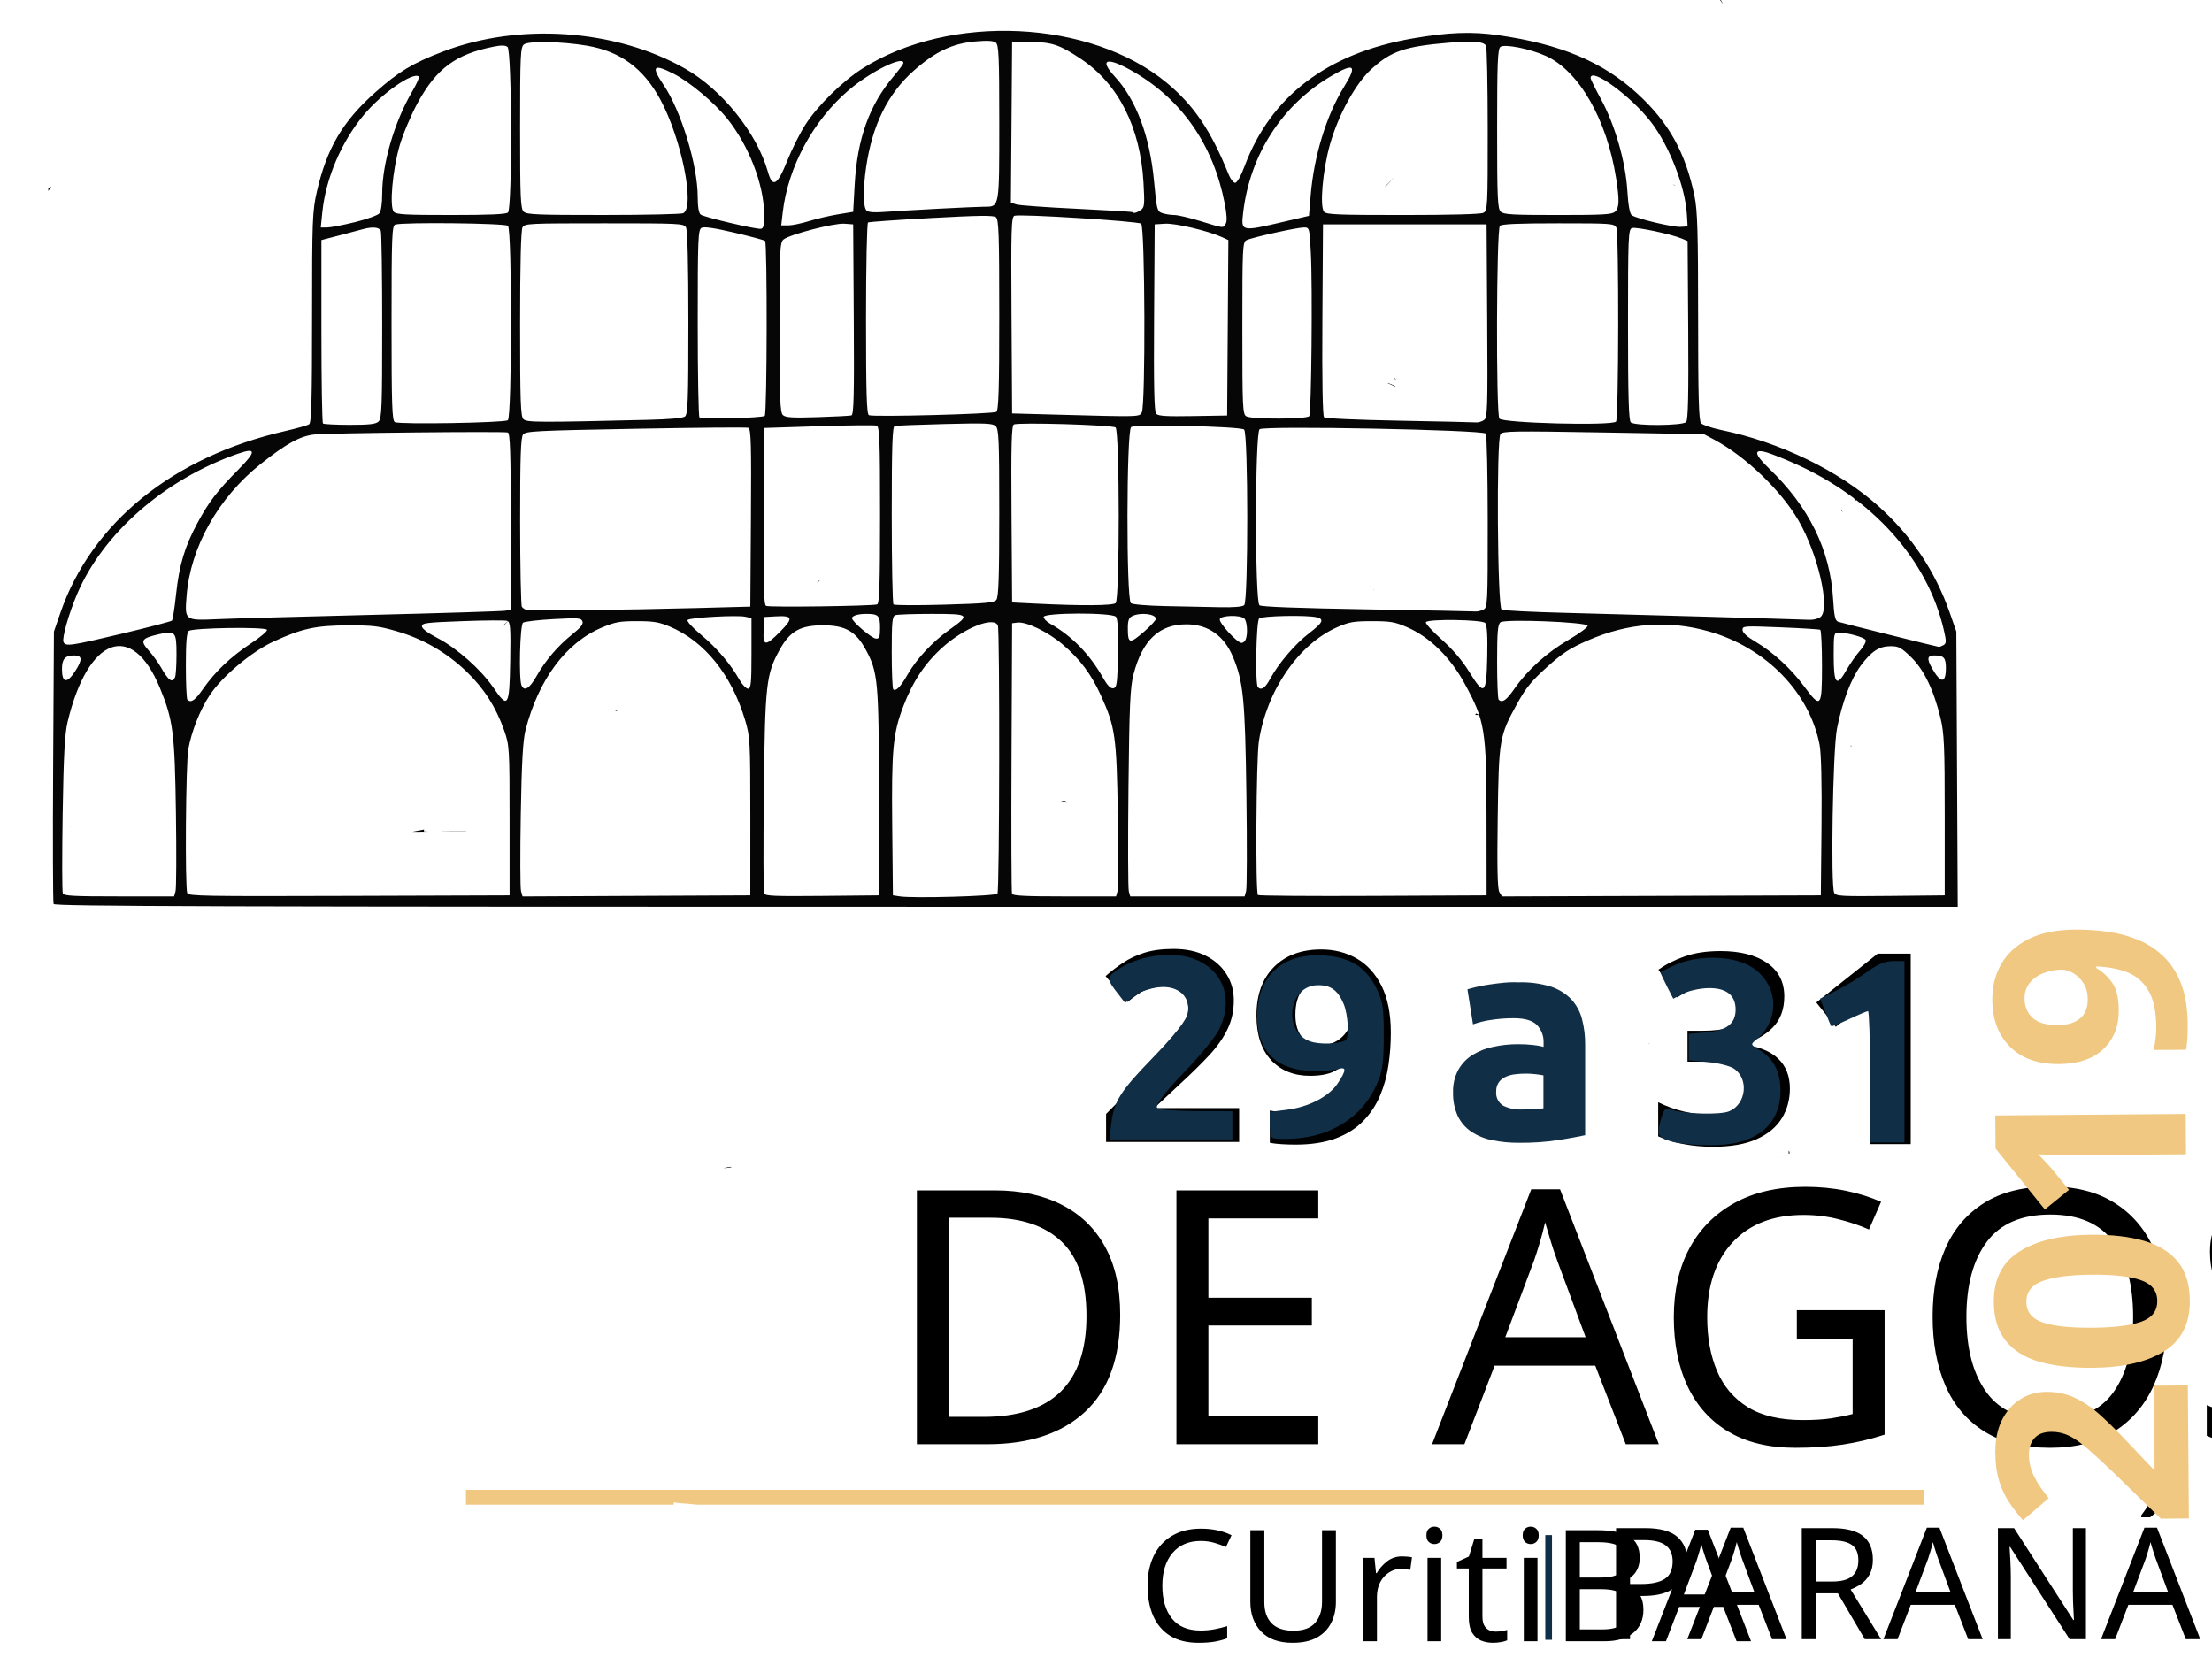
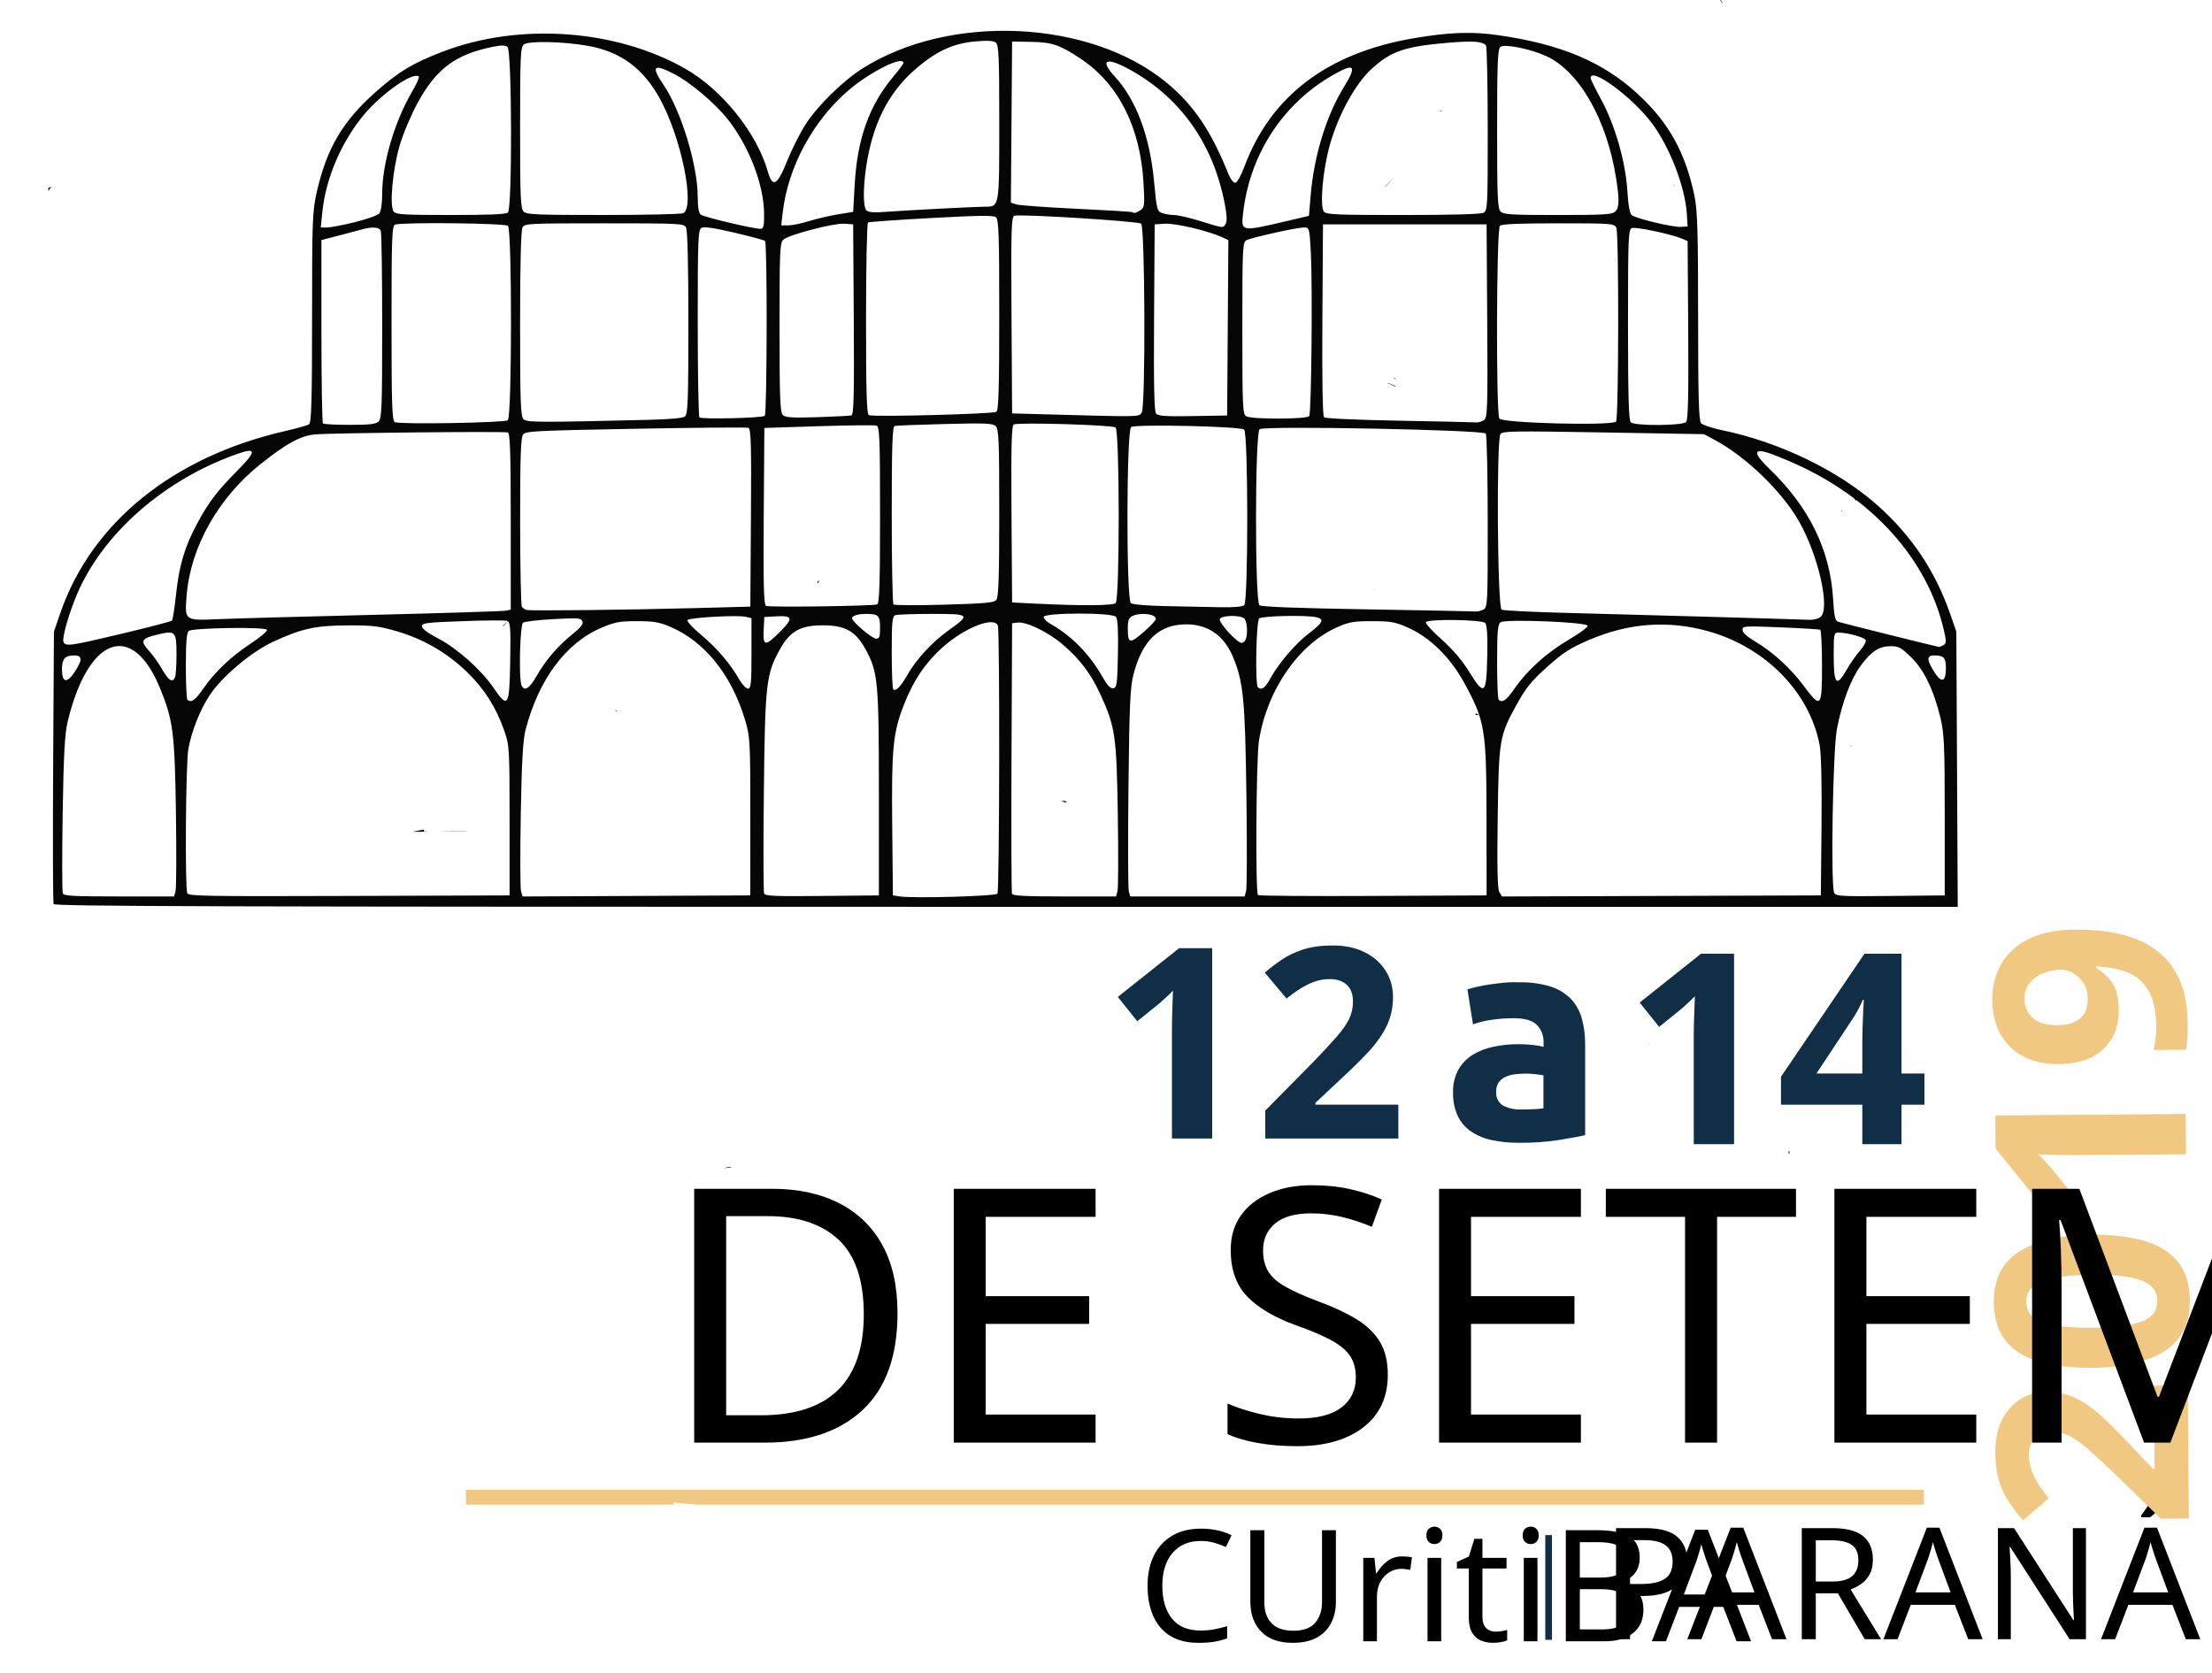
<svg xmlns="http://www.w3.org/2000/svg" id="Layer_1" data-name="Layer 1" viewBox="0 0 530.9 401.46" version="1.1">
  <defs id="defs4">
    <style id="style2">.cls-1{opacity:0.5;}.cls-2{fill:#cfd1d2;}.cls-3{fill:#e5e6e6;}.cls-4{fill:#f0c881;}.cls-5{fill:#102e46;}</style>
  </defs>
  <path class="cls-5" d="m 364.42,235.79 a 24.15,24.15 0 0 1 7.7,1 12,12 0 0 1 4.93,3 11.08,11.08 0 0 1 2.63,4.76 23.47,23.47 0 0 1 0.77,6.23 v 21.7 q -2.24,0.49 -6.23,1.15 a 59.92,59.92 0 0 1 -9.66,0.67 30.62,30.62 0 0 1 -6.47,-0.63 14,14 0 0 1 -5,-2.06 9.44,9.44 0 0 1 -3.22,-3.75 12.92,12.92 0 0 1 -1.12,-5.67 10.74,10.74 0 0 1 1.29,-5.46 10,10 0 0 1 3.46,-3.57 15.68,15.68 0 0 1 5,-1.92 27.93,27.93 0 0 1 5.81,-0.6 33.09,33.09 0 0 1 3.6,0.18 16.16,16.16 0 0 1 2.56,0.46 v -1 a 5.77,5.77 0 0 0 -1.61,-4.27 q -1.61,-1.61 -5.6,-1.61 a 35.75,35.75 0 0 0 -5.25,0.39 22.58,22.58 0 0 0 -4.48,1.08 l -1.33,-8.4 q 0.91,-0.28 2.28,-0.6 1.37,-0.32 3,-0.56 1.61,-0.24 3.4,-0.42 1.79,-0.18 3.54,-0.1 z m 0.84,30.52 q 1.54,0 2.94,-0.07 a 20.08,20.08 0 0 0 2.24,-0.21 v -7.91 q -0.63,-0.14 -1.89,-0.28 a 21.18,21.18 0 0 0 -2.31,-0.14 20.75,20.75 0 0 0 -2.77,0.18 7.23,7.23 0 0 0 -2.27,0.67 3.9,3.9 0 0 0 -1.54,1.33 3.7,3.7 0 0 0 -0.56,2.1 3.58,3.58 0 0 0 1.65,3.4 9.09,9.09 0 0 0 4.51,0.93 z" id="path30" style="fill:#102e46" />
  <path class="cls-5" d="m 370.881,368.472 h 1.61 v 25.14 h -1.61 z" id="path64" style="fill:#102e46" />
  <path id="rect98" style="fill:#f0c881;stroke-width:0.96" d="m 111.83,357.609 v 3.561 h 49.809 c 0.032,-0.145 0.052,-0.273 0.088,-0.424 0.017,-0.069 0.06,-0.104 0.121,-0.117 0.182,-0.04 0.518,0.116 0.73,0.129 1.654,0.101 3.143,0.251 4.711,0.412 H 461.75 v -3.561 z" />
  <flowRoot xml:space="preserve" id="flowRoot40" style="fill:black;fill-opacity:1;stroke:none;font-family:'Ostrich Sans';font-style:normal;font-weight:bold;font-size:64px;line-height:1.25;letter-spacing:0px;word-spacing:0px;-inkscape-font-specification:'Ostrich Sans Bold';font-stretch:normal;font-variant:normal">
    <flowRegion id="flowRegion42">
      <rect id="rect44" width="394.37" height="80.683" x="67.38" y="276.927" />
    </flowRegion>
    <flowPara id="flowPara46" />
  </flowRoot>
  <text xml:space="preserve" style="font-style:normal;font-variant:normal;font-weight:bold;font-stretch:normal;font-size:64px;line-height:1.25;font-family:'DejaVu Sans Mono';-inkscape-font-specification:'DejaVu Sans Mono Bold';letter-spacing:0px;word-spacing:0px;fill:#000000;fill-opacity:1;stroke:none" x="174.11" y="152.678" id="text3744">
    <tspan id="tspan3742" x="174.11" y="209.303" />
  </text>
  <path id="path102" style="fill:#000000;stroke-width:1.962" d="m 188.398,-62.484 c -1.574,0.384 -3.145,0.782 -4.715,1.191 2.471,-0.348 1.987,-0.374 3.561,-0.395 0.039,-0.019 0.076,-0.03 0.115,-0.049 -0.043,-0.009 -0.05,-0.034 -0.006,-0.092 0.193,-0.224 0.535,-0.239 0.867,-0.268 0.12,-0.043 0.239,-0.075 0.357,-0.111 -0.057,-0.093 -0.121,-0.185 -0.18,-0.277 z m 4.33,0.488 c 0.086,0.048 0.178,0.091 0.258,0.145 0.422,-0.025 0.843,-0.047 1.266,-0.072 -0.507,-0.031 -1.015,-0.055 -1.523,-0.072 z m 154.32,28.012 c -0.18,0.01 -0.36,0.024 -0.541,0.033 0.196,0.038 0.39,0.078 0.586,0.117 -0.015,-0.05 -0.03,-0.1 -0.045,-0.15 z m 64.932,21.686 c -0.079,0.168 -0.142,0.295 -0.217,0.451 0.416,0.019 0.85,0.105 1.297,0.256 -0.228,-0.23 -0.424,-0.408 -0.549,-0.471 -0.157,-0.079 -0.347,-0.157 -0.531,-0.236 z m -0.121,10.934 c 0.58,0.786 1.146,1.587 1.713,2.387 -0.168,-0.346 -0.349,-0.684 -0.545,-1.016 -0.427,-0.348 -0.711,-0.724 -0.768,-1.127 -0.045,-0.06 -0.087,-0.123 -0.133,-0.182 -0.09,-0.02 -0.178,-0.04 -0.268,-0.062 z M 17.877,5.195 c -0.239,0.2 -0.486,0.398 -0.721,0.6 0.246,-0.195 0.487,-0.394 0.721,-0.6 z M 330.146,15.783 c -0.074,0.019 -0.149,0.034 -0.223,0.055 0.003,0.013 0.005,0.026 0.008,0.039 0.102,-0.012 0.204,-0.03 0.307,-0.039 -0.033,-0.019 -0.061,-0.036 -0.092,-0.055 z m 15.996,10.744 c -0.195,0.013 -0.389,0.026 -0.584,0.039 0.048,0.04 0.092,0.085 0.137,0.129 0.149,-0.056 0.291,-0.114 0.447,-0.168 z M 334.611,42.531 c -0.462,0.479 -1.444,1.496 -2.113,2.191 -0.004,0.043 -0.004,0.082 -0.008,0.125 0.694,-0.758 1.52,-1.661 2.121,-2.316 z m 66.893,1.707 c 0.115,0.081 0.228,0.166 0.344,0.246 0.057,0.014 0.207,0.049 0.264,0.062 -0.203,-0.103 -0.407,-0.204 -0.607,-0.309 z M 12.314,44.799 c -0.251,0.105 -0.489,0.225 -0.721,0.352 -0.003,0.228 0.008,0.458 0.014,0.688 0.223,-0.362 0.456,-0.714 0.707,-1.039 z M 334.625,90.711 c -0.035,0.024 -0.069,0.05 -0.104,0.074 0.184,0.11 0.31,0.185 0.475,0.283 -0.002,-0.035 0.001,-0.075 -0.002,-0.111 -0.12,-0.079 -0.244,-0.162 -0.369,-0.246 z m -1.479,1.217 c -0.021,0.02 -0.042,0.041 -0.062,0.061 0.231,0.105 -0.099,-0.043 1.707,0.771 0.025,-0.033 0.055,-0.073 0.08,-0.105 -0.452,-0.178 -1.124,-0.471 -1.725,-0.727 z M 445.543,118.529 c -0.196,0.35 -0.418,0.659 -0.66,0.928 0.205,0.263 0.413,0.523 0.627,0.779 z m -3.584,3.947 -0.002,0.148 c 0.121,0.094 0.246,0.185 0.365,0.281 -0.121,-0.143 -0.245,-0.285 -0.363,-0.43 z m -442.965,2.697 -0.336,0.012 c -0.055,0.651 -0.11,1.302 -0.156,1.953 0.25,-0.631 0.391,-1.294 0.492,-1.965 z m 197.697,14.096 c -0.014,0.001 -0.029,0.003 -0.043,0.004 -0.023,0.047 -0.047,0.094 -0.07,0.141 0.034,8.3e-4 0.066,0.006 0.1,0.008 0.004,-0.051 0.009,-0.102 0.014,-0.152 z m -0.014,0.152 c -0.001,0.012 -0.003,0.025 -0.004,0.037 0.008,-0.011 0.015,-0.024 0.023,-0.035 -0.007,-3.9e-4 -0.013,-0.002 -0.019,-0.002 z m -0.1,-0.008 c -0.009,-2.1e-4 -0.017,-0.002 -0.025,-0.002 -0.095,-0.002 -0.156,0.024 -0.213,0.055 -0.051,0.075 -0.099,0.152 -0.15,0.227 -0.01,0.102 0.018,0.234 0.062,0.377 0.008,-0.011 0.015,-0.024 0.023,-0.035 0.101,-0.207 0.201,-0.415 0.303,-0.621 z M 17.109,141.346 c -0.211,0.293 -0.424,0.584 -0.602,0.895 -0.027,0.047 -0.016,0.086 0.01,0.121 l 0.555,-0.609 c 0.017,-0.144 0.027,-0.272 0.039,-0.406 z m 312.58,0.191 c -0.035,0.044 -0.071,0.087 -0.105,0.131 0.051,-0.024 0.102,-0.047 0.152,-0.07 -0.017,-0.019 -0.03,-0.041 -0.047,-0.06 z m -207.67,7.459 c -0.026,5.3e-4 -0.023,-8e-5 -0.049,0.002 -0.448,0.411 -0.891,0.828 -1.33,1.25 0.052,-0.006 0.121,-0.012 0.174,-0.018 0.166,-0.166 0.482,-0.477 1.205,-1.234 z m -124.852,8.641 c -0.276,0.014 -0.352,0.206 -0.35,0.465 0.139,-0.08 0.289,-0.14 0.445,-0.178 -0.004,-0.092 -0.005,-0.188 -0.01,-0.279 -0.028,-0.002 -0.061,-0.009 -0.086,-0.008 z m -0.129,6.027 c -0.013,0.289 -0.014,0.577 0.041,0.861 0.024,0.124 0.177,0.173 0.312,0.234 -0.104,-0.357 -0.221,-0.725 -0.354,-1.096 z m 366.922,2.857 c -0.096,0.141 -0.2,0.277 -0.322,0.402 0.109,0.061 0.231,0.128 0.344,0.189 -0.008,-0.197 -0.019,-0.395 -0.021,-0.592 z m -216.295,3.92 c 0.044,0.072 0.08,0.143 0.113,0.215 0.153,0.02 0.321,0.038 0.473,0.059 -0.201,-0.097 -0.387,-0.178 -0.586,-0.273 z m 206.592,0.807 c -0.065,0.114 -0.131,0.228 -0.197,0.342 0.331,0.012 0.707,0.026 0.992,0.037 -0.265,-0.127 -0.53,-0.253 -0.795,-0.379 z m 90.098,7.717 c -0.045,0.005 -0.079,0.006 -0.125,0.012 -0.216,0.023 -0.092,0.095 0.121,0.18 z m -189.721,13.279 c 0.139,0.053 0.269,0.094 0.402,0.141 0.127,0.04 0.252,0.087 0.379,0.129 0.224,0.068 0.441,0.126 0.646,0.166 -0.08,-0.118 -0.187,-0.251 -0.35,-0.418 l -0.783,-0.012 c -0.147,-0.002 -0.179,-0.006 -0.295,-0.006 z m 13.197,2.512 c -0.03,0.009 -0.062,0.014 -0.092,0.023 0.051,0.013 0.08,0.028 0.127,0.041 -0.012,-0.021 -0.023,-0.043 -0.035,-0.064 z M 17.008,198.467 c -0.001,0.018 -0.005,0.037 -0.006,0.055 0.03,0.023 0.061,0.043 0.088,0.061 -0.027,-0.039 -0.055,-0.077 -0.082,-0.115 z m 84.77,0.646 c -0.948,0.162 -1.894,0.346 -2.838,0.541 1.196,-0.012 2.421,-0.018 3.629,-0.027 -0.007,-0.015 -0.019,-0.023 -0.025,-0.039 -0.268,-0.005 -0.536,-0.024 -0.805,-0.018 0.019,-0.151 0.024,-0.305 0.039,-0.457 z m 9.992,0.422 c -1.837,-0.011 -3.677,0.019 -5.514,0.039 -0.049,0.008 -0.096,0.013 -0.145,0.021 -0.037,0.003 -0.074,1.9e-4 -0.111,0.004 1.968,-0.011 3.944,-0.021 5.947,-0.025 -0.059,-0.012 -0.119,-0.028 -0.178,-0.039 z m 284.07,50.961 c -0.045,0.015 -0.09,0.032 -0.135,0.047 0.058,0.022 0.119,0.044 0.178,0.066 -0.015,-0.038 -0.028,-0.075 -0.043,-0.113 z m 33.549,25.695 c -0.025,0.025 -0.044,0.053 -0.07,0.078 -0.007,0.165 -0.015,0.33 -0.025,0.502 -0.003,0.049 -0.01,0.084 -0.014,0.131 0.091,-0.036 0.178,-0.072 0.268,-0.107 -0.051,-0.202 -0.102,-0.403 -0.158,-0.604 z M 426.5,277.836 c 0.005,0.027 0.01,0.053 0.014,0.078 0.018,-0.006 0.034,-0.013 0.053,-0.019 -0.023,-0.021 -0.044,-0.037 -0.066,-0.059 z m -251.275,2.242 c -0.558,0.106 -0.988,0.188 -1.596,0.307 0.675,-0.013 1.351,-0.081 2.037,-0.258 -0.147,-0.014 -0.294,-0.034 -0.441,-0.049 z" />
  <text xml:space="preserve" style="font-style:normal;font-variant:normal;font-weight:normal;font-stretch:normal;font-size:64px;line-height:1.25;font-family:'Ostrich Sans';-inkscape-font-specification:'Ostrich Sans';letter-spacing:0px;word-spacing:0px;fill:#000000;fill-opacity:1;stroke:none;" x="24.766" y="372.191" id="text4136">
    <tspan id="tspan4134" x="24.766" y="428.816" />
  </text>
  <text xml:space="preserve" style="font-style:normal;font-variant:normal;font-weight:normal;font-stretch:normal;font-size:37.333px;line-height:1.25;font-family:'Ostrich Sans';-inkscape-font-specification:'Ostrich Sans';letter-spacing:0px;word-spacing:0px;fill:#000000;fill-opacity:1;stroke:none" x="273.139" y="393.955" id="text4195">
    <tspan id="tspan4193" x="273.139" y="393.955">CUritiBA</tspan>
  </text>
  <text xml:space="preserve" style="font-style:normal;font-variant:normal;font-weight:normal;font-stretch:normal;font-size:37.333px;line-height:1.25;font-family:'Ostrich Sans';-inkscape-font-specification:'Ostrich Sans';letter-spacing:0px;word-spacing:0px;fill:#000000;fill-opacity:1;stroke:none" x="384.243" y="393.456" id="text4199">
    <tspan id="tspan4197" x="384.243" y="393.456">PARANÁ</tspan>
  </text>
-   <text xml:space="preserve" style="font-style:normal;font-variant:normal;font-weight:500;font-stretch:normal;font-size:85.333px;line-height:1.25;font-family:'Ostrich Sans';-inkscape-font-specification:'Ostrich Sans, Medium';font-variant-ligatures:normal;font-variant-caps:normal;font-variant-numeric:normal;font-feature-settings:normal;text-align:start;letter-spacing:0px;word-spacing:0px;writing-mode:lr-tb;text-anchor:start;fill:#000000;fill-opacity:1;stroke:none" x="211.779" y="346.656" id="text41">
-     <tspan id="tspan39" x="211.779" y="346.656">DE AGOSTO</tspan>
-   </text>
  <g id="g75" transform="matrix(1.517546,0,0,1.173985,-252.1931,-345.9959)">
    <path style="fill:#060606;stroke-width:0.396" d="m 174.661,479.549 c -0.106,-0.318 -0.138,-12.981 -0.07,-28.141 l 0.123,-27.562 1.021,-3.823 c 4.925,-18.439 17.83,-31.932 35.554,-37.174 1.83,-0.541 3.535,-1.167 3.789,-1.39 0.359,-0.316 0.462,-5.194 0.462,-21.844 0,-19.954 0.053,-21.735 0.759,-25.72 1.569,-8.849 4.079,-14.368 9.222,-20.276 3.714,-4.267 5.866,-5.948 10.669,-8.334 12.057,-5.99 27.329,-4.619 38.319,3.44 5.886,4.316 11.384,13.172 13.133,21.155 0.727,3.318 1.497,2.744 3.042,-2.268 0.724,-2.349 2.026,-5.698 2.894,-7.44 1.918,-3.851 5.876,-8.878 9.023,-11.458 13.823,-11.334 36.054,-9.98 48.11,2.932 4.293,4.598 6.995,9.772 9.794,18.752 0.291,0.934 0.755,1.699 1.03,1.699 0.297,0 0.901,-1.38 1.486,-3.398 4.157,-14.342 13.1,-23.118 26.632,-26.135 5.633,-1.256 9.297,-1.434 13.493,-0.654 9.895,1.839 16.533,5.451 22.037,11.991 4.914,5.838 7.567,12 8.998,20.898 0.466,2.898 0.571,7.437 0.571,24.662 0,16.249 0.106,21.264 0.462,21.778 0.254,0.367 1.71,1.001 3.235,1.408 9.213,2.461 18.509,8.277 24.768,15.496 5.272,6.082 9.023,13.319 11.339,21.88 l 1.034,3.823 0.112,28.141 0.112,28.141 H 325.335 c -126.622,0 -150.512,-0.092 -150.674,-0.578 z m 149.276,-2.111 c 0.327,-0.591 0.387,-53.858 0.062,-54.832 -0.632,-1.894 -5.23,0.434 -8.676,4.393 -2.793,3.208 -4.751,6.987 -6.256,12.069 -1.659,5.604 -1.893,8.839 -1.773,24.489 l 0.109,14.226 1.075,0.216 c 2.139,0.431 15.172,-0.043 15.459,-0.561 z M 193.947,476.949 c 0.127,-0.58 0.155,-7.796 0.062,-16.035 -0.185,-16.393 -0.441,-18.975 -2.532,-25.541 -4.402,-13.82 -11.377,-10.495 -14.603,6.961 -0.45,2.434 -0.631,6.818 -0.777,18.783 -0.105,8.584 -0.094,15.896 0.023,16.247 0.182,0.544 1.508,0.639 8.905,0.639 h 8.692 z m 52.831,-14.449 c 0,-14.846 -0.025,-15.385 -0.866,-18.477 -1.283,-4.723 -3.19,-8.574 -5.932,-11.981 -3.135,-3.896 -6.841,-6.671 -11,-8.237 -2.89,-1.088 -3.793,-1.231 -7.709,-1.219 -5.146,0.016 -7.306,0.62 -11.829,3.307 -3.469,2.061 -8.141,7.14 -10.1,10.979 -1.52,2.979 -2.858,7.338 -3.369,10.974 -0.409,2.912 -0.554,28.334 -0.168,29.49 0.203,0.609 2.701,0.664 25.599,0.566 l 25.374,-0.109 z m 38.076,-0.85 c 0,-15.411 -0.038,-16.304 -0.835,-19.74 -2.147,-9.258 -6.422,-16.103 -11.919,-19.085 -1.692,-0.918 -2.561,-1.103 -5.175,-1.103 -2.754,0 -3.444,0.164 -5.586,1.33 -5.646,3.074 -9.988,10.619 -12.037,20.918 -0.415,2.086 -0.61,6.566 -0.755,17.341 -0.107,7.99 -0.088,15.017 0.042,15.614 l 0.237,1.087 18.013,-0.11 18.013,-0.11 z m 20.332,-4.672 c 0,-22.842 -0.141,-24.846 -2.076,-29.432 -1.592,-3.773 -3.232,-4.974 -6.796,-4.974 -3.556,0 -5.197,1.199 -6.811,4.974 -2.156,5.042 -2.322,6.978 -2.509,29.139 -0.093,11.052 -0.076,20.374 0.038,20.715 0.175,0.524 1.593,0.602 9.181,0.506 l 8.974,-0.114 z m 37.735,19.981 c 0.126,-0.575 0.149,-7.599 0.053,-15.61 -0.194,-16.065 -0.4,-17.955 -2.66,-24.396 -1.552,-4.422 -3.313,-7.458 -6.094,-10.506 -2.328,-2.551 -5.724,-4.664 -7.129,-4.435 l -0.834,0.136 -0.096,27.397 c -0.053,15.069 -0.016,27.636 0.081,27.928 0.134,0.403 2.145,0.531 8.314,0.531 h 8.137 z m 20.344,-0.054 c 0.132,-0.605 0.153,-9.445 0.045,-19.645 -0.206,-19.618 -0.475,-23.166 -2.148,-28.303 -1.392,-4.274 -3.928,-6.567 -7.285,-6.587 -4.34,-0.025 -7.016,3.22 -8.417,10.209 -0.536,2.672 -0.66,6.279 -0.803,23.261 -0.093,11.054 -0.068,20.564 0.056,21.132 l 0.226,1.033 h 9.043 9.043 z m 38.022,-14.829 c -0.015,-18.256 -0.232,-19.967 -3.525,-27.737 -2.246,-5.301 -5.505,-9.406 -9.031,-11.377 -1.948,-1.089 -2.622,-1.239 -5.545,-1.239 -2.909,0 -3.597,0.152 -5.47,1.209 -6.154,3.472 -11.194,12.938 -12.433,23.352 -0.428,3.601 -0.555,30.971 -0.145,31.441 0.137,0.158 8.33,0.238 18.206,0.177 l 17.956,-0.11 z m 52.981,1.699 c 0.067,-8.862 -0.044,-15.029 -0.303,-16.768 -1.596,-10.748 -8.516,-19.898 -17.547,-23.201 -6.38,-2.334 -12.72,-1.728 -19.038,1.82 -2.916,1.638 -4.024,2.567 -6.531,5.479 -2.436,2.83 -3.346,4.272 -4.711,7.469 -2.83,6.629 -2.903,7.179 -3.082,23.352 -0.112,10.121 -0.037,14.554 0.258,15.188 l 0.417,0.896 25.215,-0.109 25.215,-0.109 z m 19.487,-2.336 c 0,-14.243 -0.087,-16.819 -0.676,-19.957 -1.075,-5.733 -2.636,-9.892 -4.666,-12.428 -1.552,-1.94 -1.949,-2.214 -3.209,-2.214 -1.814,0 -3.029,1.02 -4.731,3.97 -1.545,2.679 -2.948,7.497 -3.764,12.928 -0.653,4.345 -1.01,32.172 -0.431,33.532 0.294,0.691 1.004,0.742 8.898,0.637 l 8.578,-0.114 z M 198.292,435.581 c 1.883,-3.506 4.419,-6.622 7.566,-9.296 1.486,-1.263 2.634,-2.519 2.552,-2.792 -0.191,-0.636 -11.684,-0.425 -12.368,0.228 -0.335,0.319 -0.463,2.289 -0.463,7.115 0,3.67 0.111,6.801 0.246,6.957 0.592,0.68 1.213,0.123 2.467,-2.211 z m 48.586,-5.698 c 0.087,-6.89 0.023,-8.003 -0.475,-8.222 -0.316,-0.14 -3.481,-0.115 -7.032,0.055 -5.816,0.278 -6.457,0.383 -6.457,1.057 0,0.474 0.901,1.353 2.456,2.397 3.063,2.057 6.879,6.424 8.819,10.094 2.35,4.446 2.57,4.007 2.688,-5.38 z m 158.833,5.632 c 2.048,-3.812 5.097,-7.363 8.594,-10.01 1.714,-1.297 3.053,-2.584 2.973,-2.859 -0.215,-0.746 -13.044,-1.397 -13.776,-0.699 -0.437,0.417 -0.54,1.957 -0.54,8.038 0,4.138 0.111,7.65 0.246,7.806 0.595,0.683 1.216,0.118 2.502,-2.277 z m 48.635,-4.636 c 0,-3.958 -0.125,-7.283 -0.277,-7.39 -0.152,-0.106 -2.98,-0.333 -6.284,-0.504 -5.838,-0.302 -6.007,-0.287 -6.007,0.533 0,0.551 0.701,1.379 2.02,2.385 2.781,2.122 5.617,5.478 7.701,9.113 2.668,4.654 2.847,4.395 2.847,-4.137 z m -144.641,1.8 c 1.399,-3.186 3.931,-6.709 6.579,-9.154 3.432,-3.169 3.331,-3.29 -2.724,-3.29 -2.845,0 -5.435,0.116 -5.757,0.258 -0.502,0.221 -0.585,1.295 -0.585,7.575 0,4.024 0.109,7.443 0.243,7.597 0.41,0.471 1.169,-0.54 2.243,-2.985 z m -58.708,0.371 c 1.45,-3.301 3.383,-6.235 5.67,-8.606 1.386,-1.438 1.815,-2.146 1.631,-2.697 -0.227,-0.678 -0.646,-0.719 -4.591,-0.443 -2.388,0.167 -4.549,0.496 -4.803,0.731 -0.485,0.449 -0.69,11.466 -0.238,12.819 0.431,1.289 1.252,0.654 2.331,-1.804 z m 34.041,-4.737 v -7.213 l -0.976,-0.281 c -1.283,-0.37 -8.69,0.158 -9.118,0.65 -0.197,0.227 0.679,1.48 2.153,3.078 2.512,2.724 4.586,5.869 6.048,9.174 0.439,0.993 1.045,1.805 1.346,1.805 0.461,0 0.547,-1.129 0.547,-7.213 z m 57.955,0.043 c 0.07,-4.762 -0.032,-7.131 -0.323,-7.534 -0.645,-0.893 -11.424,-0.855 -11.424,0.04 0,0.345 0.457,0.961 1.017,1.368 3.394,2.473 6.221,6.186 8.283,10.878 0.773,1.76 1.268,2.433 1.716,2.334 0.557,-0.123 0.641,-0.936 0.731,-7.086 z m 24.075,5.152 c 1.34,-3.179 3.94,-7.117 6.145,-9.304 2.209,-2.192 2.462,-2.886 1.192,-3.277 -1.568,-0.483 -8.608,-0.295 -9.075,0.242 -0.478,0.549 -0.66,13.542 -0.197,14.074 0.576,0.662 1.137,0.16 1.935,-1.734 z m 34.333,-4.514 c 0.07,-4.29 -0.033,-6.497 -0.323,-6.897 -0.506,-0.701 -9.017,-0.859 -9.385,-0.175 -0.122,0.227 0.991,1.811 2.473,3.518 1.774,2.043 3.265,4.297 4.359,6.591 2.431,5.096 2.748,4.761 2.875,-3.037 z m -223.295,2.888 c 1.145,-2.31 1.092,-3.153 -0.197,-3.153 -1.426,0 -1.922,0.717 -1.922,2.775 0,2.906 0.796,3.048 2.119,0.378 z m 15.77,1.273 c 0.123,-0.37 0.224,-2.478 0.224,-4.686 0,-4.637 -0.172,-4.874 -2.922,-4.035 -2.638,0.804 -2.859,1.289 -1.49,3.263 0.637,0.918 1.495,2.434 1.906,3.369 1.25,2.843 1.847,3.39 2.282,2.089 z m 264.394,-1.558 c 0.538,-1.227 1.473,-2.951 2.076,-3.831 0.604,-0.881 1.012,-1.857 0.907,-2.17 -0.192,-0.574 -2.887,-1.538 -4.298,-1.538 -0.721,0 -0.76,0.241 -0.76,4.602 0,6.038 0.441,6.662 2.075,2.938 z m 15.669,-0.298 c 0,-2.114 -0.329,-2.569 -1.857,-2.569 -1.099,0 -1.185,0.694 -0.326,2.64 1.379,3.126 2.182,3.1 2.182,-0.071 z m -0.384,-4.674 c 0.465,-0.338 0.474,-0.768 0.062,-3.073 -2.583,-14.461 -11.287,-26.994 -23.692,-34.117 -1.517,-0.871 -3.395,-1.842 -4.175,-2.158 -2.284,-0.926 -2.205,0.215 0.223,3.228 6.326,7.852 9.67,16.66 10.129,26.687 0.16,3.49 0.323,4.445 0.794,4.655 0.527,0.235 15.474,5.053 15.933,5.137 0.102,0.018 0.428,-0.143 0.725,-0.359 z m -288.025,-2.365 c 4.195,-1.291 7.729,-2.485 7.853,-2.655 0.124,-0.169 0.417,-2.602 0.651,-5.405 0.501,-5.996 1.371,-9.742 3.378,-14.552 1.8,-4.314 3.122,-6.548 6.419,-10.847 2.936,-3.828 2.919,-4.648 -0.07,-3.295 -11.548,5.23 -21.297,16.252 -25.392,28.705 -1.301,3.956 -2.405,8.985 -2.144,9.766 0.319,0.957 1.064,0.819 9.305,-1.716 z m 104.084,-0.451 c 2.078,-2.722 1.948,-3.265 -0.735,-3.069 l -1.808,0.132 -0.11,2.655 c -0.14,3.366 0.265,3.409 2.652,0.282 z m 73.57,1.701 c 0.382,-1.143 0.247,-3.804 -0.219,-4.34 -0.652,-0.749 -3.596,-0.658 -3.856,0.119 -0.226,0.678 2.702,4.841 3.428,4.874 0.232,0.011 0.524,-0.283 0.647,-0.653 z m -15.961,-1.755 c 0.973,-1.101 1.769,-2.227 1.769,-2.503 0,-1.007 -2.413,-1.381 -3.721,-0.577 -0.554,0.341 -0.715,0.898 -0.715,2.478 0,3.24 0.281,3.303 2.667,0.603 z m -41.852,-0.714 c 0,-2.476 -0.262,-2.806 -2.218,-2.806 -1.263,0 -2.218,0.381 -2.218,0.885 0,0.681 3.134,4.132 3.789,4.172 0.54,0.033 0.647,-0.337 0.647,-2.251 z m -80.218,-2.61 c 11.081,-0.35 20.521,-0.732 20.979,-0.849 l 0.832,-0.213 v -18.009 c 0,-14.013 -0.103,-18.055 -0.462,-18.218 -0.582,-0.263 -27.873,0.095 -30.5,0.399 -2.271,0.263 -4.519,1.849 -8.634,6.089 -6.673,6.877 -11.056,16.964 -11.667,26.853 -0.319,5.167 -0.356,5.131 5.023,4.827 2.356,-0.133 13.349,-0.529 24.43,-0.879 z m 228.983,0.41 c 1.548,-1.779 -0.428,-12.859 -3.518,-19.725 -2.756,-6.123 -8.35,-13.065 -13.275,-16.473 l -1.664,-1.151 -15.878,-0.355 c -14.264,-0.319 -15.921,-0.287 -16.304,0.316 -0.663,1.042 -0.491,35.437 0.179,35.913 0.271,0.193 4.855,0.49 10.186,0.66 8.737,0.279 35.598,1.27 38.518,1.422 0.646,0.034 1.436,-0.239 1.756,-0.607 z m -177.784,-1.8 8.502,-0.293 0.096,-18.17 c 0.08,-14.978 0.008,-18.209 -0.405,-18.391 -0.276,-0.122 -8.298,-0.034 -17.827,0.195 -15.861,0.381 -17.366,0.479 -17.801,1.163 -0.369,0.58 -0.474,4.556 -0.47,17.763 0.003,9.359 0.128,17.226 0.277,17.483 0.149,0.257 0.478,0.544 0.73,0.637 0.582,0.215 15.783,-0.003 26.897,-0.386 z m 124.417,0.329 c 0.689,-0.424 0.715,-1.069 0.709,-17.946 -0.003,-9.629 -0.142,-17.754 -0.309,-18.057 -0.423,-0.767 -34.997,-1.633 -35.77,-0.896 -0.741,0.707 -0.762,35.298 -0.022,36.004 0.328,0.312 6.003,0.589 17.097,0.834 9.134,0.201 16.826,0.397 17.093,0.434 0.268,0.037 0.808,-0.13 1.201,-0.372 z m -95.861,-1.069 c 0.36,-0.127 0.462,-4.15 0.462,-18.243 0,-15.483 -0.078,-18.114 -0.541,-18.318 -0.298,-0.131 -4.415,-0.077 -9.149,0.12 l -8.608,0.358 -0.097,18.025 c -0.076,14.141 0.004,18.096 0.37,18.356 0.445,0.317 16.601,0.043 17.563,-0.298 z m 58.056,0.15 c 0.654,-0.752 0.636,-35.316 -0.018,-35.912 -0.72,-0.656 -17.219,-1.122 -17.866,-0.505 -0.749,0.714 -0.786,35.299 -0.038,36.012 0.281,0.268 2.581,0.52 5.453,0.596 2.731,0.073 6.555,0.174 8.496,0.225 2.352,0.062 3.678,-0.077 3.974,-0.417 z m -39.203,-1.082 c 0.352,-0.529 0.462,-4.766 0.462,-17.786 0,-14.901 -0.074,-17.176 -0.575,-17.753 -0.497,-0.571 -1.589,-0.628 -8.04,-0.419 -4.106,0.133 -7.673,0.315 -7.927,0.405 -0.36,0.127 -0.462,4.133 -0.462,18.159 0,9.897 0.125,18.145 0.277,18.329 0.152,0.183 3.771,0.204 8.04,0.047 6.555,-0.242 7.835,-0.395 8.225,-0.981 z m 18.872,0.657 c 0.654,-0.752 0.636,-35.316 -0.018,-35.911 -0.573,-0.52 -15.443,-1.084 -16.085,-0.61 -0.366,0.27 -0.445,4.232 -0.37,18.369 l 0.097,18.025 3.697,0.236 c 7.287,0.466 12.216,0.423 12.68,-0.109 z M 226.05,380.914 c 0.511,-0.587 0.581,-2.946 0.581,-19.505 0,-10.36 -0.101,-19.139 -0.224,-19.509 -0.252,-0.756 -1.361,-0.862 -2.955,-0.282 -0.589,0.214 -2.278,0.793 -3.752,1.287 l -2.68,0.897 v 18.607 c 0,10.234 0.111,18.734 0.246,18.89 0.136,0.156 2.037,0.283 4.225,0.283 3.124,0 4.103,-0.143 4.559,-0.667 z m 20.451,-0.274 c 0.656,-0.62 0.674,-38.998 0.018,-39.751 -0.469,-0.539 -16.655,-0.768 -17.825,-0.252 -0.522,0.23 -0.585,2.403 -0.585,20.155 0,16.794 0.082,19.95 0.528,20.237 0.773,0.498 17.306,0.137 17.863,-0.39 z m 175.268,0.288 c 0.427,-0.49 0.47,-38.791 0.044,-39.703 -0.376,-0.807 -0.788,-0.845 -9.179,-0.845 -6.34,0 -8.909,0.142 -9.229,0.51 -0.554,0.637 -0.633,38.415 -0.082,39.418 0.504,0.918 17.682,1.496 18.445,0.62 z m 11.095,0.074 c 0.301,-0.417 0.392,-5.7 0.323,-18.79 l -0.096,-18.21 -0.924,-0.506 c -1.671,-0.915 -7.228,-2.43 -7.872,-2.146 -0.582,0.257 -0.631,1.787 -0.631,19.746 0,14.575 0.111,19.596 0.444,19.977 0.659,0.757 8.203,0.696 8.757,-0.07 z m -164.175,-0.442 c 3.426,-0.107 5.468,-0.347 5.822,-0.685 0.466,-0.445 0.546,-3.243 0.546,-19.186 0,-12.054 -0.136,-18.957 -0.383,-19.487 -0.367,-0.788 -0.903,-0.822 -12.925,-0.822 -12.022,0 -12.559,0.034 -12.925,0.822 -0.247,0.531 -0.383,7.506 -0.383,19.721 0,16.064 0.082,18.993 0.544,19.524 0.558,0.641 2.438,0.652 19.704,0.113 z m 132.174,0.066 c 0.58,-0.489 0.622,-2.091 0.533,-20.283 l -0.097,-19.752 h -12.938 -12.938 l -0.096,19.514 c -0.061,12.426 0.036,19.666 0.269,19.933 0.214,0.246 5.153,0.534 11.926,0.696 6.358,0.152 11.82,0.309 12.137,0.35 0.317,0.04 0.86,-0.166 1.206,-0.458 z m -113.729,-0.885 c 0.37,-0.427 0.417,-35.341 0.048,-35.765 -0.142,-0.163 -2.319,-0.922 -4.836,-1.685 -3.163,-0.959 -4.768,-1.265 -5.194,-0.991 -0.561,0.361 -0.616,2.103 -0.616,19.419 0,10.462 0.123,19.164 0.273,19.337 0.369,0.424 9.937,0.133 10.325,-0.314 z m 13.711,-0.092 c 0.368,-0.133 0.446,-4.269 0.37,-19.613 l -0.096,-19.445 -1.404,-0.133 c -1.608,-0.152 -8.594,2.186 -9.594,3.212 -0.596,0.611 -0.647,2.024 -0.647,17.983 0,14.6 0.085,17.416 0.539,17.938 0.436,0.501 1.475,0.581 5.453,0.422 2.703,-0.108 5.124,-0.272 5.38,-0.364 z m 72.403,0.151 c 0.343,-0.638 0.539,-26.389 0.253,-33.368 -0.211,-5.162 -0.22,-5.203 -1.112,-5.203 -1.084,0 -8.106,2.01 -9.05,2.591 -0.631,0.388 -0.67,1.451 -0.67,18.004 0,16.306 0.047,17.623 0.647,18.025 0.946,0.633 9.589,0.591 9.933,-0.049 z m -49.487,-0.876 c 0.358,-0.325 0.462,-4.814 0.462,-19.855 0,-16.45 -0.082,-19.514 -0.535,-19.946 -0.418,-0.398 -2.662,-0.361 -10.218,0.172 -5.325,0.376 -9.825,0.784 -10,0.908 -0.175,0.124 -0.317,8.991 -0.317,19.704 0,15.181 0.102,19.528 0.462,19.701 0.819,0.394 19.665,-0.247 20.147,-0.685 z m 22.999,0.137 c 0.614,-1.318 0.519,-38.023 -0.1,-38.613 -0.537,-0.512 -19.133,-2.011 -20.032,-1.615 -0.496,0.219 -0.552,2.658 -0.468,20.331 l 0.096,20.082 6.469,0.228 c 13.869,0.488 13.612,0.496 14.034,-0.412 z m 13.602,-17.324 0.096,-17.933 -1.021,-0.605 c -2.172,-1.287 -7.381,-2.874 -8.999,-2.741 l -1.633,0.134 -0.096,19.066 c -0.07,13.93 0.019,19.225 0.33,19.656 0.336,0.466 1.571,0.566 5.826,0.474 l 5.399,-0.117 z m -73.332,-23.494 c -0.078,-5.968 -2.46,-13.841 -5.83,-19.267 -2.044,-3.291 -5.934,-7.508 -8.468,-9.177 -3.241,-2.136 -3.622,-1.578 -1.58,2.318 2.749,5.245 5.372,16.361 5.38,22.794 0.003,2.102 0.169,3.398 0.475,3.689 0.562,0.536 8.714,3.022 9.51,2.9 0.441,-0.068 0.546,-0.733 0.513,-3.258 z m 82.477,1.729 3.697,-1.121 0.273,-4.227 c 0.519,-8.033 2.496,-16.35 5.262,-22.132 2.124,-4.441 1.678,-4.997 -1.874,-2.333 -7.862,5.898 -12.994,16.126 -14.067,28.031 -0.354,3.933 -0.37,3.929 6.709,1.782 z m -147.2,0.171 c 1.87,-0.597 3.607,-1.399 3.861,-1.78 0.28,-0.42 0.462,-2.019 0.462,-4.05 0,-6.131 1.938,-14.69 4.712,-20.811 0.718,-1.583 1.206,-2.992 1.086,-3.131 -0.901,-1.035 -5.849,3.416 -8.686,7.813 -3.565,5.525 -6.032,12.984 -6.576,19.878 l -0.25,3.167 h 0.995 c 0.547,0 2.525,-0.489 4.395,-1.086 z m 137.732,0.326 c 0.234,-0.503 0.18,-1.909 -0.159,-4.154 -1.803,-11.941 -6.748,-21.176 -14.419,-26.93 -4.177,-3.133 -5.573,-2.674 -2.971,0.977 3.391,4.756 5.55,12.202 6.214,21.424 0.42,5.834 0.484,6.152 1.312,6.514 0.479,0.209 1.325,0.38 1.88,0.38 0.555,0 2.416,0.559 4.135,1.242 3.789,1.506 3.574,1.477 4.008,0.546 z m 72.933,-1.958 c -0.266,-5.628 -2.782,-13.993 -5.667,-18.837 -3.154,-5.296 -9.556,-11.331 -9.556,-9.009 0,0.244 0.743,2.204 1.65,4.354 2.199,5.209 3.879,12.753 4.159,18.671 0.141,2.982 0.384,4.727 0.701,5.029 0.746,0.711 6.475,2.479 7.722,2.383 l 1.109,-0.086 z m -138.842,1.418 c 1.201,-0.481 3.265,-1.104 4.586,-1.385 l 2.403,-0.51 0.237,-5.518 c 0.408,-9.482 2.315,-16.332 6.2,-22.267 0.831,-1.269 1.51,-2.463 1.51,-2.655 0,-1.571 -5.211,1.771 -8.633,5.536 -5.644,6.21 -9.625,15.736 -10.454,25.018 l -0.237,2.655 h 1.102 c 0.606,0 2.085,-0.394 3.286,-0.875 z m -47.611,-1.759 c 0.697,-0.801 0.631,-33.189 -0.069,-33.857 -0.372,-0.355 -0.975,-0.37 -2.194,-0.057 -6.002,1.546 -9.038,4.449 -12.018,11.493 -1.036,2.449 -2.314,6.364 -2.841,8.7 -1.136,5.043 -1.649,12.58 -0.925,13.582 0.394,0.546 1.811,0.647 9.036,0.647 6.171,0 8.692,-0.143 9.012,-0.51 z m 27.735,0.14 c 1.881,-1.37 -0.299,-15.292 -3.644,-23.266 -2.675,-6.378 -6.313,-9.826 -11.593,-10.987 -3.926,-0.863 -9.182,-1.001 -9.961,-0.262 -0.554,0.525 -0.615,2.215 -0.615,17.067 0,14.419 0.073,16.567 0.581,17.151 0.505,0.58 2.167,0.667 12.661,0.661 6.644,-0.003 12.301,-0.167 12.57,-0.364 z m 126.515,-0.07 c 0.688,-0.423 0.715,-1.06 0.709,-17.097 -0.003,-9.161 -0.128,-16.865 -0.277,-17.119 -0.497,-0.846 -2.041,-0.992 -5.969,-0.564 -6.859,0.747 -9.03,1.705 -12.128,5.351 -2.528,2.975 -5.238,9.336 -6.574,15.427 -1.153,5.257 -1.66,12.784 -0.93,13.795 0.401,0.556 2.167,0.647 12.461,0.647 7.56,0 12.258,-0.163 12.708,-0.44 z m 20.836,-0.228 c 0.684,-0.786 0.725,-2.327 0.181,-6.822 -1.458,-12.046 -5.87,-21.983 -11.115,-25.037 -2.518,-1.466 -6.511,-2.492 -7.188,-1.846 -0.43,0.41 -0.519,3.309 -0.519,16.767 0,14.226 0.073,16.355 0.581,16.939 0.494,0.568 1.842,0.667 9.03,0.667 7.189,0 8.536,-0.1 9.03,-0.667 z m -106.992,-0.616 c 3.355,-0.226 6.628,-0.412 7.275,-0.414 2.382,-0.003 2.337,0.33 2.337,-17.183 0,-13.602 -0.079,-15.922 -0.557,-16.378 -0.402,-0.384 -1.302,-0.448 -3.235,-0.23 -3.613,0.406 -6.374,2.108 -9.77,6.021 -4.094,4.717 -6.527,11.119 -7.501,19.739 -0.5,4.424 -0.466,8.184 0.079,8.81 0.316,0.364 1.199,0.452 2.865,0.286 1.324,-0.132 5.152,-0.425 8.507,-0.651 z m 31.963,0.286 c 0.62,-0.521 0.662,-1.032 0.458,-5.628 -0.503,-11.325 -3.963,-20.17 -9.896,-25.292 -3.328,-2.874 -4.535,-3.407 -7.882,-3.482 l -2.999,-0.068 -0.097,16.468 -0.097,16.468 0.836,0.361 c 0.46,0.198 4.745,0.6 9.523,0.892 4.778,0.293 8.757,0.604 8.841,0.693 0.271,0.283 0.612,0.175 1.311,-0.412 z" id="path77" />
+     <text xml:space="preserve" style="font-style:normal;font-variant:normal;font-weight:bold;font-stretch:normal;font-size:47.949px;line-height:1.25;font-family:Ubuntu;-inkscape-font-specification:'Ubuntu, Bold';font-variant-ligatures:normal;font-variant-caps:normal;font-variant-numeric:normal;font-feature-settings:normal;text-align:start;letter-spacing:0px;word-spacing:0px;writing-mode:lr-tb;text-anchor:start;fill:#102e46;fill-opacity:1;stroke:none;stroke-width:0.749" x="387.114" y="463.964" id="text42" transform="scale(0.8795496,1.136945)">
+       <tspan id="tspan40" x="387.114" y="463.964" style="font-style:normal;font-variant:normal;font-weight:bold;font-stretch:normal;font-size:47.949px;font-family:Ubuntu;-inkscape-font-specification:'Ubuntu, Bold';font-variant-ligatures:normal;font-variant-caps:normal;font-variant-numeric:normal;font-feature-settings:normal;text-align:start;writing-mode:lr-tb;text-anchor:start;fill:#102e46;fill-opacity:1;stroke-width:0.749">12</tspan>
+     </text>
  </g>
  <text xml:space="preserve" style="font-style:normal;font-variant:normal;font-weight:bold;font-stretch:normal;font-size:64px;line-height:1.25;font-family:Ubuntu;-inkscape-font-specification:'Ubuntu, Bold';font-variant-ligatures:normal;font-variant-caps:normal;font-variant-numeric:normal;font-feature-settings:normal;text-align:start;letter-spacing:0px;word-spacing:0px;writing-mode:lr-tb;text-anchor:start;fill:#f0c881;fill-opacity:1;stroke:none" x="-371.106" y="522.502" id="text229" transform="rotate(-90.44463)">
    <tspan id="tspan227" x="-371.106" y="522.502">2019</tspan>
  </text>
-   <text xml:space="preserve" style="font-style:normal;font-variant:normal;font-weight:bold;font-stretch:normal;font-size:64px;line-height:1.25;font-family:Ubuntu;-inkscape-font-specification:'Ubuntu Bold';font-variant-ligatures:normal;font-variant-caps:normal;font-variant-numeric:normal;font-feature-settings:normal;text-align:start;letter-spacing:0px;word-spacing:0px;writing-mode:lr-tb;text-anchor:start;fill:#000000;fill-opacity:1;stroke:none" x="262.906" y="274.1" id="text233">
-     <tspan id="tspan231" x="262.906" y="274.1">29</tspan>
+   <text xml:space="preserve" style="font-style:normal;font-variant:normal;font-weight:bold;font-stretch:normal;font-size:64px;line-height:1.25;font-family:Ubuntu;-inkscape-font-specification:'Ubuntu, Bold';font-variant-ligatures:normal;font-variant-caps:normal;font-variant-numeric:normal;font-feature-settings:normal;text-align:start;letter-spacing:0px;word-spacing:0px;writing-mode:lr-tb;text-anchor:start;fill:#102e46;fill-opacity:1;stroke:none" x="389.754" y="274.631" id="text46">
+     <tspan id="tspan44" x="389.754" y="274.631">14</tspan>
  </text>
-   <path style="fill:#102e46;fill-opacity:1;fill-rule:nonzero;stroke:none;stroke-width:0.75" d="m 266.698,269.763 c 0.639,-5.397 2.176,-7.848 9.909,-15.8 3.813,-3.921 7.313,-7.867 7.777,-8.769 1.301,-2.525 1.006,-5.328 -0.744,-7.078 -2.084,-2.084 -7.652,-1.667 -11.169,0.837 l -2.442,1.739 -1.427,-1.807 c -2.985,-3.779 -3.036,-4.224 -0.683,-5.9 3.373,-2.401 8.05,-3.787 12.783,-3.787 10.808,0 16.463,8.481 11.917,17.871 -0.888,1.835 -4.772,6.571 -8.63,10.524 -3.859,3.954 -7.016,7.625 -7.016,8.158 0,0.741 2.214,0.97 9.381,0.97 h 9.381 v 3.377 3.377 H 280.997 266.258 Z" id="path235" />
-   <path style="fill:#102e46;fill-opacity:1;fill-rule:nonzero;stroke:none;stroke-width:0.75" d="m 305.304,273.054 c -0.31,-0.319 -0.563,-1.835 -0.563,-3.37 v -2.79 l 4.061,-0.507 c 5.309,-0.663 10.144,-3.166 12.255,-6.343 2.114,-3.181 2.141,-4.072 0.103,-3.425 -0.875,0.278 -3.61,0.477 -6.076,0.442 -8.648,-0.122 -13.345,-4.721 -13.345,-13.067 0,-9.649 5.993,-15.221 15.778,-14.668 6.439,0.364 10.3,2.737 12.837,7.89 1.535,3.118 1.777,4.696 1.76,11.494 -0.016,6.564 -0.306,8.52 -1.735,11.713 -3.371,7.531 -10.544,12.235 -19.622,12.869 -2.69,0.188 -5.143,0.081 -5.453,-0.238 z m 17.636,-23.362 c 0.924,-0.527 0.638,-6.105 -0.447,-8.699 -1.398,-3.345 -3.163,-4.598 -6.348,-4.508 -6.97,0.198 -8.308,11.215 -1.639,13.494 2.303,0.787 6.821,0.633 8.434,-0.287 z" id="path237" />
-   <path style="fill:#102e46;fill-opacity:1;fill-rule:nonzero;stroke:none;stroke-width:0.75" d="m 266.894,269.91 c 0.75,-5.157 1.775,-6.774 10.482,-16.536 6.453,-7.236 7.843,-9.215 7.848,-11.177 0.009,-3.599 -3.103,-5.78 -7.409,-5.194 -1.808,0.246 -4.348,1.103 -5.645,1.905 l -2.358,1.457 -1.778,-2.594 c -1.705,-2.488 -1.723,-2.654 -0.455,-4.056 3.637,-4.019 15.606,-5.512 20.705,-2.584 3.588,2.061 6.149,7.243 5.532,11.199 -0.607,3.898 -2.687,7.029 -10.533,15.858 -4.795,5.396 -6.18,7.403 -5.435,7.875 0.55,0.349 4.799,0.639 9.443,0.645 l 8.443,0.011 v 3.377 3.377 H 281.056 266.375 Z" id="path239" />
-   <text xml:space="preserve" style="font-style:normal;font-variant:normal;font-weight:bold;font-stretch:normal;font-size:64px;line-height:1.25;font-family:Ubuntu;-inkscape-font-specification:'Ubuntu, Bold';font-variant-ligatures:normal;font-variant-caps:normal;font-variant-numeric:normal;font-feature-settings:normal;text-align:start;letter-spacing:0px;word-spacing:0px;writing-mode:lr-tb;text-anchor:start;fill:#000000;fill-opacity:1;stroke:none" x="395.543" y="274.615" id="text243">
-     <tspan id="tspan241" x="395.543" y="274.615">31</tspan>
+   <text xml:space="preserve" style="font-style:normal;font-variant:normal;font-weight:normal;font-stretch:normal;font-size:85.333px;line-height:1.25;font-family:'Ostrich Sans';-inkscape-font-specification:'Ostrich Sans, Normal';font-variant-ligatures:normal;font-variant-caps:normal;font-variant-numeric:normal;font-feature-settings:normal;text-align:start;letter-spacing:0px;word-spacing:0px;writing-mode:lr-tb;text-anchor:start;fill:#000000;fill-opacity:1;stroke:none" x="158.331" y="346.271" id="text50">
+     <tspan id="tspan48" x="158.331" y="346.271">DE SETEMBRO</tspan>
  </text>
-   <path style="fill:#102e46;fill-opacity:1;fill-rule:nonzero;stroke:none;stroke-width:0.75" d="m 401.553,274.099 c -3.689,-1.041 -3.972,-1.523 -3.007,-5.106 0.751,-2.787 1.053,-3.108 2.494,-2.643 3.282,1.059 11.784,1.298 13.971,0.392 4.124,-1.708 4.79,-7.854 1.111,-10.264 -0.966,-0.633 -3.796,-1.336 -6.287,-1.562 l -4.53,-0.411 v -3.18 -3.18 l 4.116,-0.341 c 4.964,-0.412 7.141,-2.08 7.141,-5.473 0,-3.509 -2.313,-5.279 -6.72,-5.144 -1.957,0.06 -4.613,0.655 -5.904,1.322 l -2.346,1.213 -1.521,-2.981 c -0.836,-1.64 -1.521,-3.122 -1.521,-3.294 0,-0.172 1.667,-1.03 3.704,-1.906 5.195,-2.235 12.821,-2.193 17.282,0.095 7.162,3.672 8.179,12.827 1.988,17.895 -1.426,1.167 -1.406,1.23 0.813,2.541 3.357,1.983 5.054,5.345 4.992,9.888 -0.115,8.453 -6.208,13.051 -17.148,12.941 -3.302,-0.033 -7.186,-0.394 -8.63,-0.802 z" id="path245" />
-   <path style="fill:#102e46;fill-opacity:1;fill-rule:nonzero;stroke:none;stroke-width:0.75" d="m 448.833,258.466 c 0,-8.668 -0.221,-15.76 -0.49,-15.76 -0.27,0 -2.328,0.869 -4.573,1.931 -2.245,1.062 -4.165,1.822 -4.266,1.689 -0.101,-0.133 -0.741,-1.674 -1.422,-3.424 l -1.238,-3.182 3.931,-1.977 c 2.162,-1.087 5.496,-3.117 7.408,-4.511 2.429,-1.77 4.296,-2.534 6.191,-2.534 h 2.714 v 21.764 21.764 h -4.128 -4.128 z" id="path247" />
</svg>
